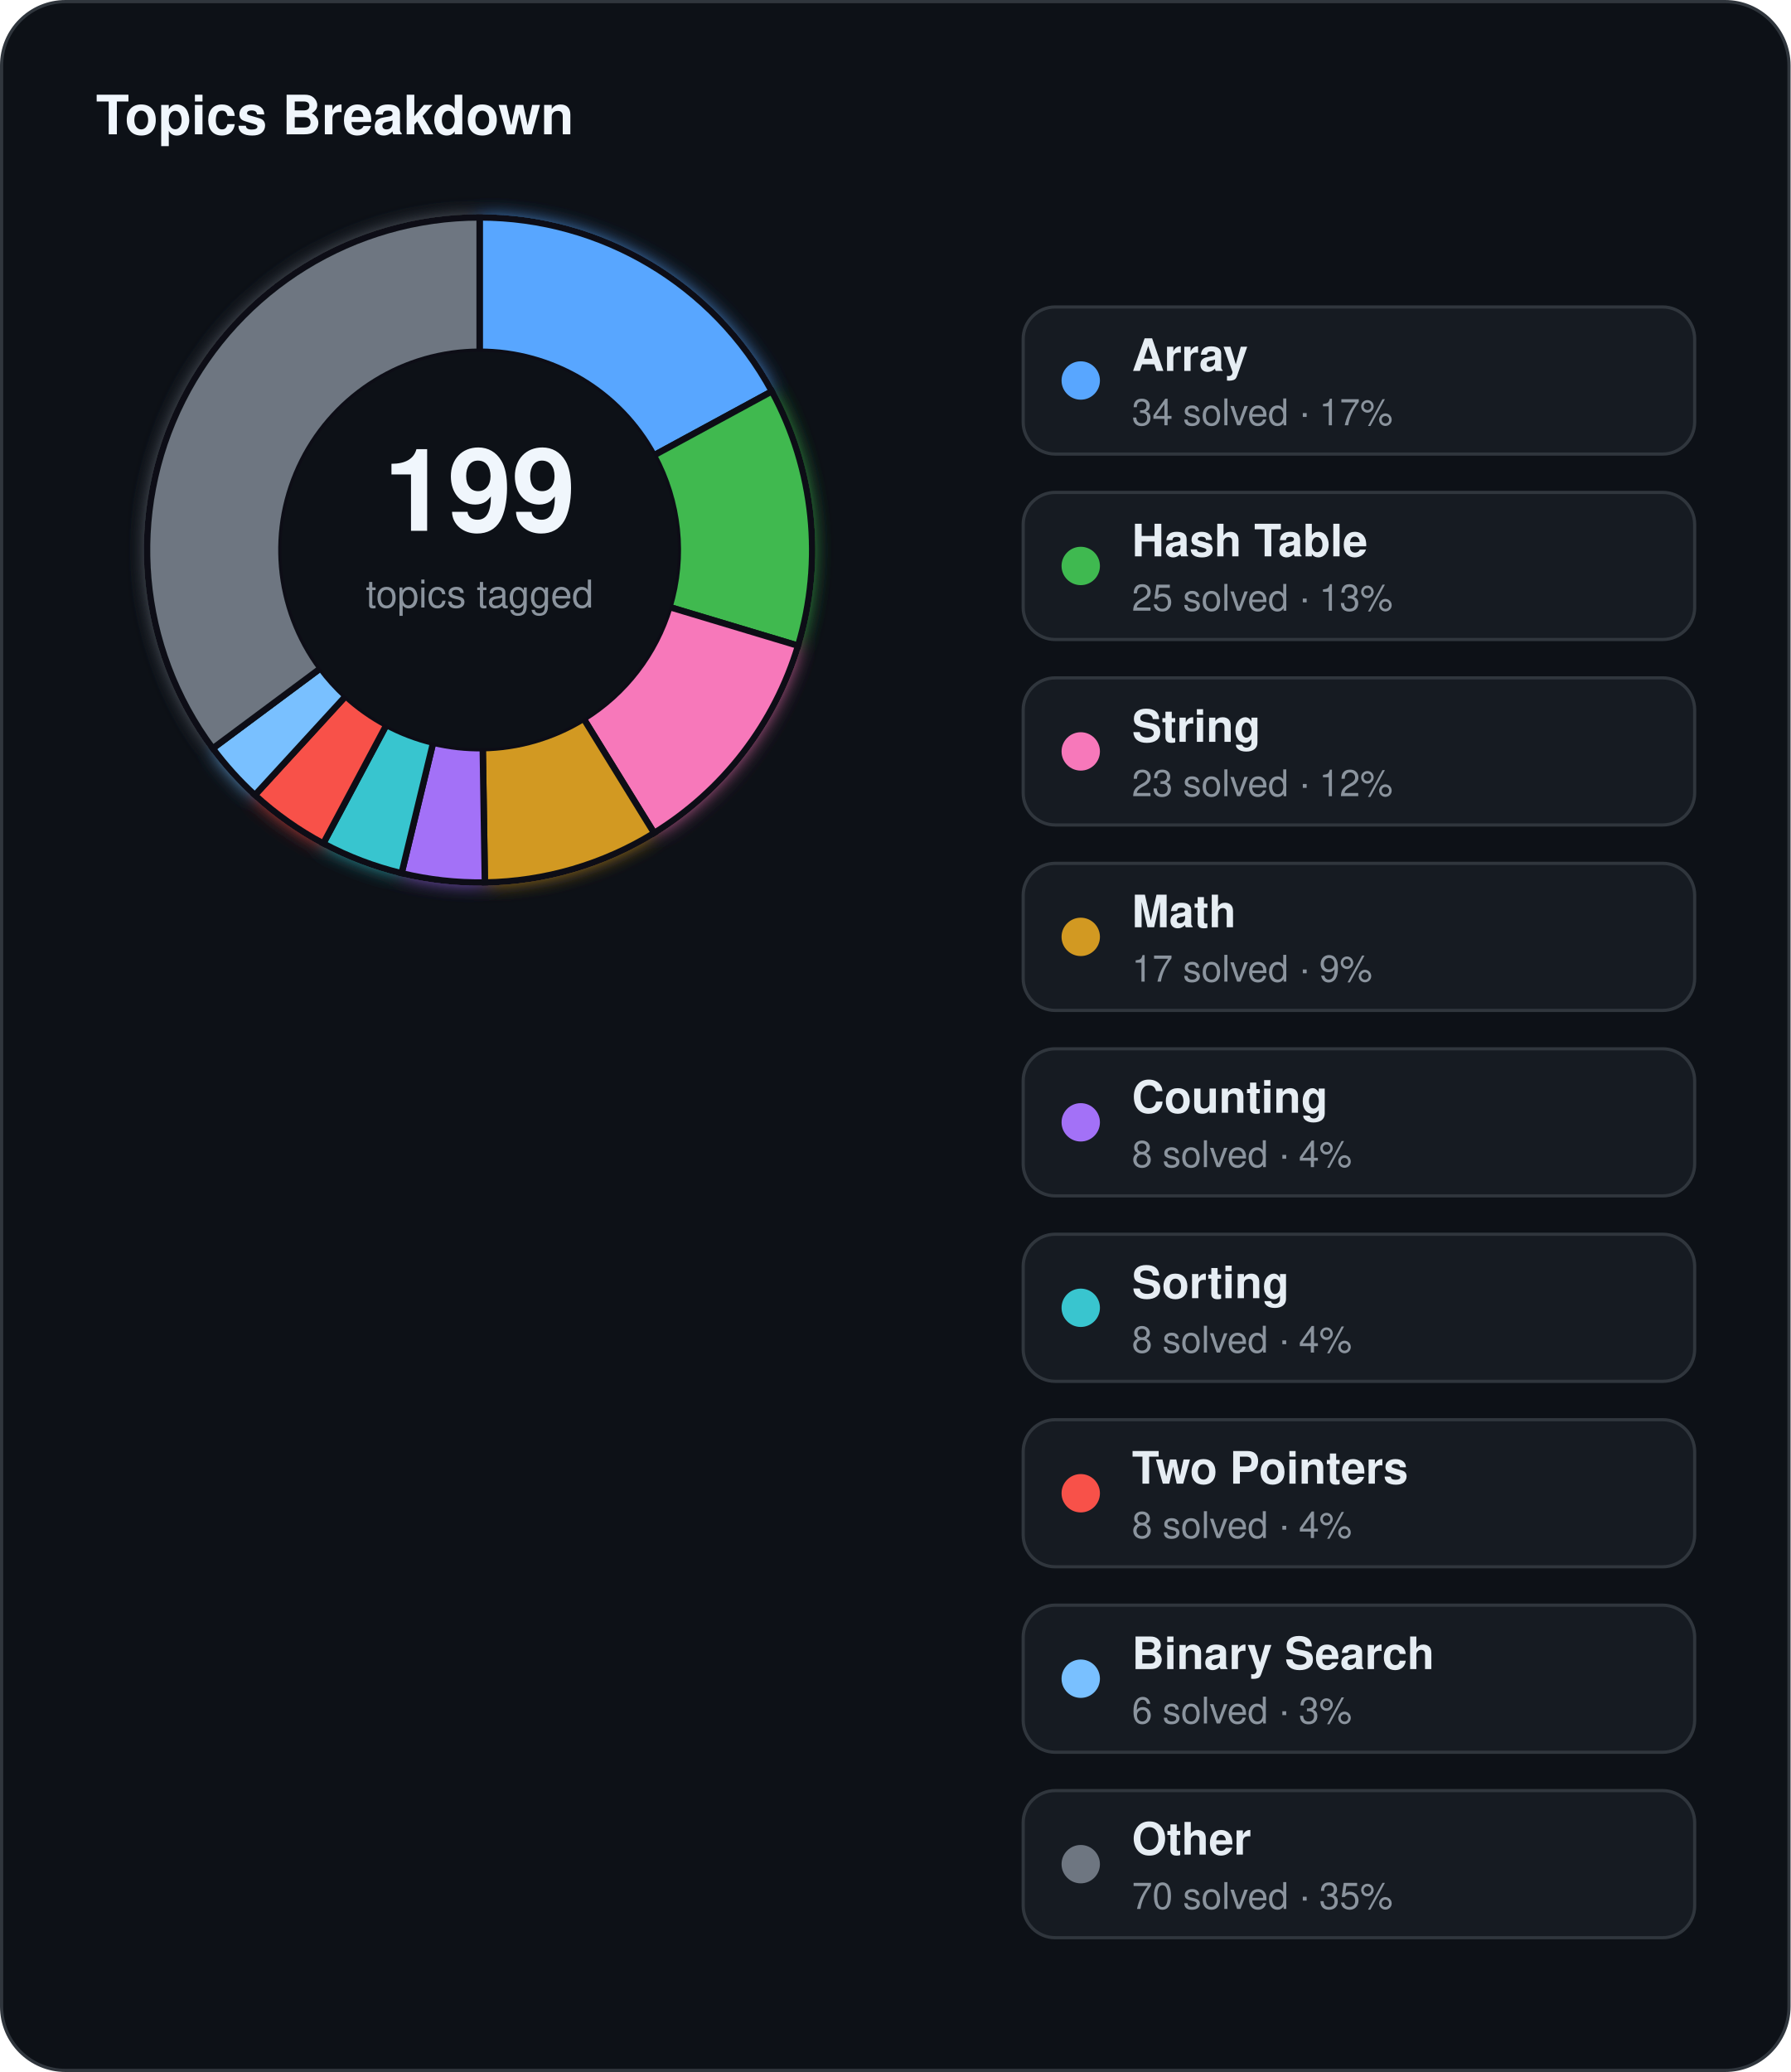
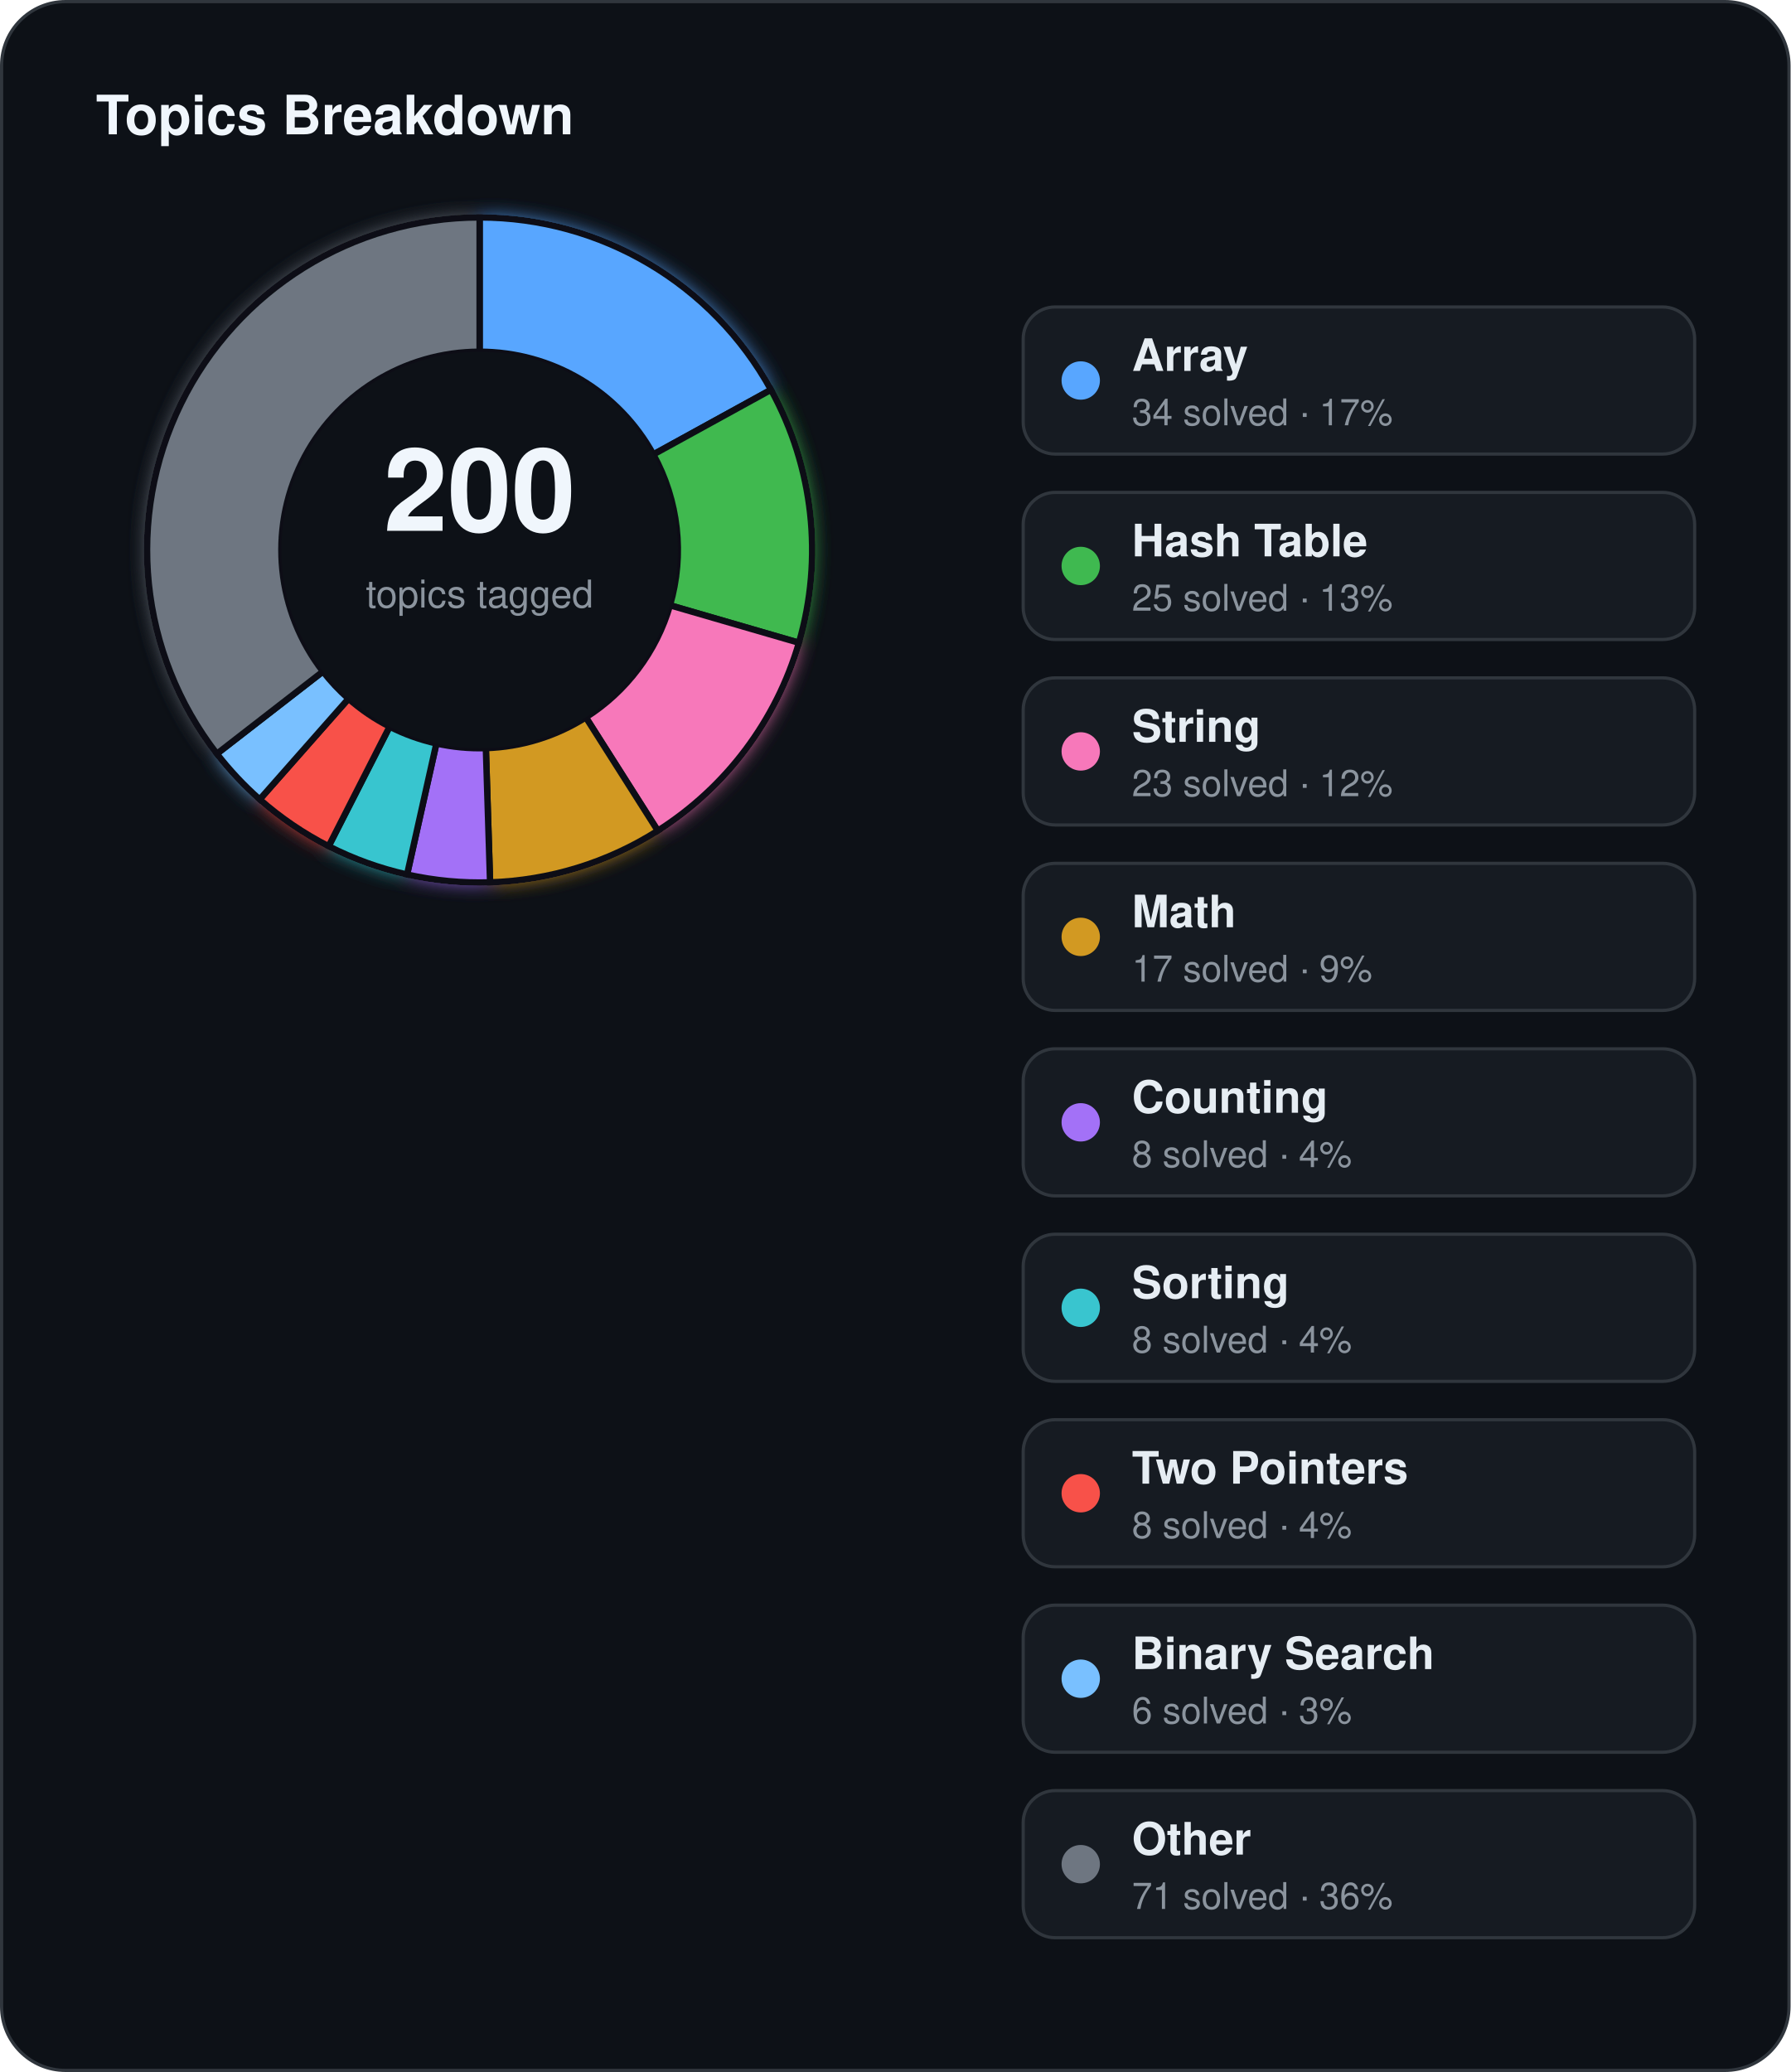
<svg xmlns="http://www.w3.org/2000/svg" width="560" height="648" viewBox="0 0 560 648">
  <defs>
    <filter id="topics-glow" x="-60%" y="-60%" width="220%" height="220%">
      <feGaussianBlur stdDeviation="3" result="blur" />
      <feMerge>
        <feMergeNode in="blur" />
        <feMergeNode in="SourceGraphic" />
      </feMerge>
    </filter>
  </defs>
  <rect x="0.5" y="0.5" width="559" height="647" rx="20" fill="#0d1117" stroke="#30363d" stroke-width="1" />
  <text x="30" y="42" fill="#f0f6fc" font-family="Segoe UI, Helvetica, Arial, sans-serif" font-size="17" font-weight="700">Topics Breakdown</text>
  <g filter="url(#topics-glow)">
-     <path d="M 150.00,68.00 A 104,104 0 0 1 241.40,122.39 L 204.49,142.42 A 62,62 0 0 0 150.00,110.00 Z" fill="#58a6ff" stroke="#0d1117" stroke-width="2" />
-     <path d="M 241.40,122.39 A 104,104 0 0 1 249.60,201.94 L 209.37,189.85 A 62,62 0 0 0 204.49,142.42 Z" fill="#3fb950" stroke="#0d1117" stroke-width="2" />
-     <path d="M 249.60,201.94 A 104,104 0 0 1 204.58,260.52 L 182.54,224.77 A 62,62 0 0 0 209.37,189.85 Z" fill="#f778ba" stroke="#0d1117" stroke-width="2" />
-     <path d="M 204.58,260.52 A 104,104 0 0 1 151.64,275.99 L 150.98,233.99 A 62,62 0 0 0 182.54,224.77 Z" fill="#d29922" stroke="#0d1117" stroke-width="2" />
-     <path d="M 151.64,275.99 A 104,104 0 0 1 125.60,273.10 L 135.46,232.27 A 62,62 0 0 0 150.98,233.99 Z" fill="#a371f7" stroke="#0d1117" stroke-width="2" />
-     <path d="M 125.60,273.10 A 104,104 0 0 1 101.11,263.79 L 120.85,226.72 A 62,62 0 0 0 135.46,232.27 Z" fill="#39c5cf" stroke="#0d1117" stroke-width="2" />
-     <path d="M 101.11,263.79 A 104,104 0 0 1 79.72,248.66 L 108.10,217.70 A 62,62 0 0 0 120.85,226.72 Z" fill="#f85149" stroke="#0d1117" stroke-width="2" />
-     <path d="M 79.72,248.66 A 104,104 0 0 1 66.54,234.06 L 100.25,208.99 A 62,62 0 0 0 108.10,217.70 Z" fill="#79c0ff" stroke="#0d1117" stroke-width="2" />
-     <path d="M 66.54,234.06 A 104,104 0 0 1 150.00,68.00 L 150.00,110.00 A 62,62 0 0 0 100.25,208.99 Z" fill="#6e7681" stroke="#0d1117" stroke-width="2" />
+     <path d="M 150.00,68.00 A 104,104 0 0 1 241.14,121.90 L 204.33,142.13 A 62,62 0 0 0 150.00,110.00 Z" fill="#58a6ff" stroke="#0d1117" stroke-width="2" />
+     <path d="M 241.14,121.90 A 104,104 0 0 1 249.87,201.02 L 209.54,189.30 A 62,62 0 0 0 204.33,142.13 Z" fill="#3fb950" stroke="#0d1117" stroke-width="2" />
+     <path d="M 249.87,201.02 A 104,104 0 0 1 205.73,259.81 L 183.22,224.35 A 62,62 0 0 0 209.54,189.30 Z" fill="#f778ba" stroke="#0d1117" stroke-width="2" />
+     <path d="M 205.73,259.81 A 104,104 0 0 1 153.27,275.95 L 151.95,233.97 A 62,62 0 0 0 183.22,224.35 Z" fill="#d29922" stroke="#0d1117" stroke-width="2" />
+     <path d="M 153.27,275.95 A 104,104 0 0 1 127.31,273.50 L 136.48,232.51 A 62,62 0 0 0 151.95,233.97 Z" fill="#a371f7" stroke="#0d1117" stroke-width="2" />
+     <path d="M 127.31,273.50 A 104,104 0 0 1 102.78,264.66 L 121.85,227.24 A 62,62 0 0 0 136.48,232.51 Z" fill="#39c5cf" stroke="#0d1117" stroke-width="2" />
+     <path d="M 102.78,264.66 A 104,104 0 0 1 81.22,250.01 L 109.00,218.51 A 62,62 0 0 0 121.85,227.24 Z" fill="#f85149" stroke="#0d1117" stroke-width="2" />
+     <path d="M 81.22,250.01 A 104,104 0 0 1 67.82,235.74 L 101.01,210.00 A 62,62 0 0 0 109.00,218.51 Z" fill="#79c0ff" stroke="#0d1117" stroke-width="2" />
+     <path d="M 67.82,235.74 A 104,104 0 0 1 150.00,68.00 L 150.00,110.00 A 62,62 0 0 0 101.01,210.00 Z" fill="#6e7681" stroke="#0d1117" stroke-width="2" />
  </g>
  <circle cx="150" cy="172" r="62" fill="#0d1117" />
-   <text x="150" y="166" text-anchor="middle" fill="#f0f6fc" font-family="Segoe UI, Helvetica, Arial, sans-serif" font-size="36" font-weight="700">199</text>
+   <text x="150" y="166" text-anchor="middle" fill="#f0f6fc" font-family="Segoe UI, Helvetica, Arial, sans-serif" font-size="36" font-weight="700">200</text>
  <text x="150" y="190" text-anchor="middle" fill="#8b949e" font-family="Segoe UI, Helvetica, Arial, sans-serif" font-size="12">topics tagged</text>
  <rect x="320" y="96" width="210" height="46" rx="10" fill="#161b22" stroke="#30363d" stroke-width="1" />
  <circle cx="338" cy="119" r="6" fill="#58a6ff" />
  <text x="354" y="116" fill="#e6edf3" font-family="Segoe UI, Helvetica, Arial, sans-serif" font-size="14" font-weight="600">Array</text>
  <text x="354" y="133" fill="#8b949e" font-family="Segoe UI, Helvetica, Arial, sans-serif" font-size="11.5">34 solved · 17%</text>
  <rect x="320" y="154" width="210" height="46" rx="10" fill="#161b22" stroke="#30363d" stroke-width="1" />
  <circle cx="338" cy="177" r="6" fill="#3fb950" />
  <text x="354" y="174" fill="#e6edf3" font-family="Segoe UI, Helvetica, Arial, sans-serif" font-size="14" font-weight="600">Hash Table</text>
  <text x="354" y="191" fill="#8b949e" font-family="Segoe UI, Helvetica, Arial, sans-serif" font-size="11.5">25 solved · 13%</text>
  <rect x="320" y="212" width="210" height="46" rx="10" fill="#161b22" stroke="#30363d" stroke-width="1" />
  <circle cx="338" cy="235" r="6" fill="#f778ba" />
  <text x="354" y="232" fill="#e6edf3" font-family="Segoe UI, Helvetica, Arial, sans-serif" font-size="14" font-weight="600">String</text>
  <text x="354" y="249" fill="#8b949e" font-family="Segoe UI, Helvetica, Arial, sans-serif" font-size="11.5">23 solved · 12%</text>
  <rect x="320" y="270" width="210" height="46" rx="10" fill="#161b22" stroke="#30363d" stroke-width="1" />
  <circle cx="338" cy="293" r="6" fill="#d29922" />
  <text x="354" y="290" fill="#e6edf3" font-family="Segoe UI, Helvetica, Arial, sans-serif" font-size="14" font-weight="600">Math</text>
  <text x="354" y="307" fill="#8b949e" font-family="Segoe UI, Helvetica, Arial, sans-serif" font-size="11.5">17 solved · 9%</text>
  <rect x="320" y="328" width="210" height="46" rx="10" fill="#161b22" stroke="#30363d" stroke-width="1" />
  <circle cx="338" cy="351" r="6" fill="#a371f7" />
  <text x="354" y="348" fill="#e6edf3" font-family="Segoe UI, Helvetica, Arial, sans-serif" font-size="14" font-weight="600">Counting</text>
  <text x="354" y="365" fill="#8b949e" font-family="Segoe UI, Helvetica, Arial, sans-serif" font-size="11.5">8 solved · 4%</text>
  <rect x="320" y="386" width="210" height="46" rx="10" fill="#161b22" stroke="#30363d" stroke-width="1" />
  <circle cx="338" cy="409" r="6" fill="#39c5cf" />
  <text x="354" y="406" fill="#e6edf3" font-family="Segoe UI, Helvetica, Arial, sans-serif" font-size="14" font-weight="600">Sorting</text>
  <text x="354" y="423" fill="#8b949e" font-family="Segoe UI, Helvetica, Arial, sans-serif" font-size="11.5">8 solved · 4%</text>
  <rect x="320" y="444" width="210" height="46" rx="10" fill="#161b22" stroke="#30363d" stroke-width="1" />
  <circle cx="338" cy="467" r="6" fill="#f85149" />
  <text x="354" y="464" fill="#e6edf3" font-family="Segoe UI, Helvetica, Arial, sans-serif" font-size="14" font-weight="600">Two Pointers</text>
  <text x="354" y="481" fill="#8b949e" font-family="Segoe UI, Helvetica, Arial, sans-serif" font-size="11.5">8 solved · 4%</text>
  <rect x="320" y="502" width="210" height="46" rx="10" fill="#161b22" stroke="#30363d" stroke-width="1" />
  <circle cx="338" cy="525" r="6" fill="#79c0ff" />
  <text x="354" y="522" fill="#e6edf3" font-family="Segoe UI, Helvetica, Arial, sans-serif" font-size="14" font-weight="600">Binary Search</text>
  <text x="354" y="539" fill="#8b949e" font-family="Segoe UI, Helvetica, Arial, sans-serif" font-size="11.5">6 solved · 3%</text>
  <rect x="320" y="560" width="210" height="46" rx="10" fill="#161b22" stroke="#30363d" stroke-width="1" />
  <circle cx="338" cy="583" r="6" fill="#6e7681" />
  <text x="354" y="580" fill="#e6edf3" font-family="Segoe UI, Helvetica, Arial, sans-serif" font-size="14" font-weight="600">Other</text>
-   <text x="354" y="597" fill="#8b949e" font-family="Segoe UI, Helvetica, Arial, sans-serif" font-size="11.5">70 solved · 35%</text>
+   <text x="354" y="597" fill="#8b949e" font-family="Segoe UI, Helvetica, Arial, sans-serif" font-size="11.5">71 solved · 36%</text>
</svg>
